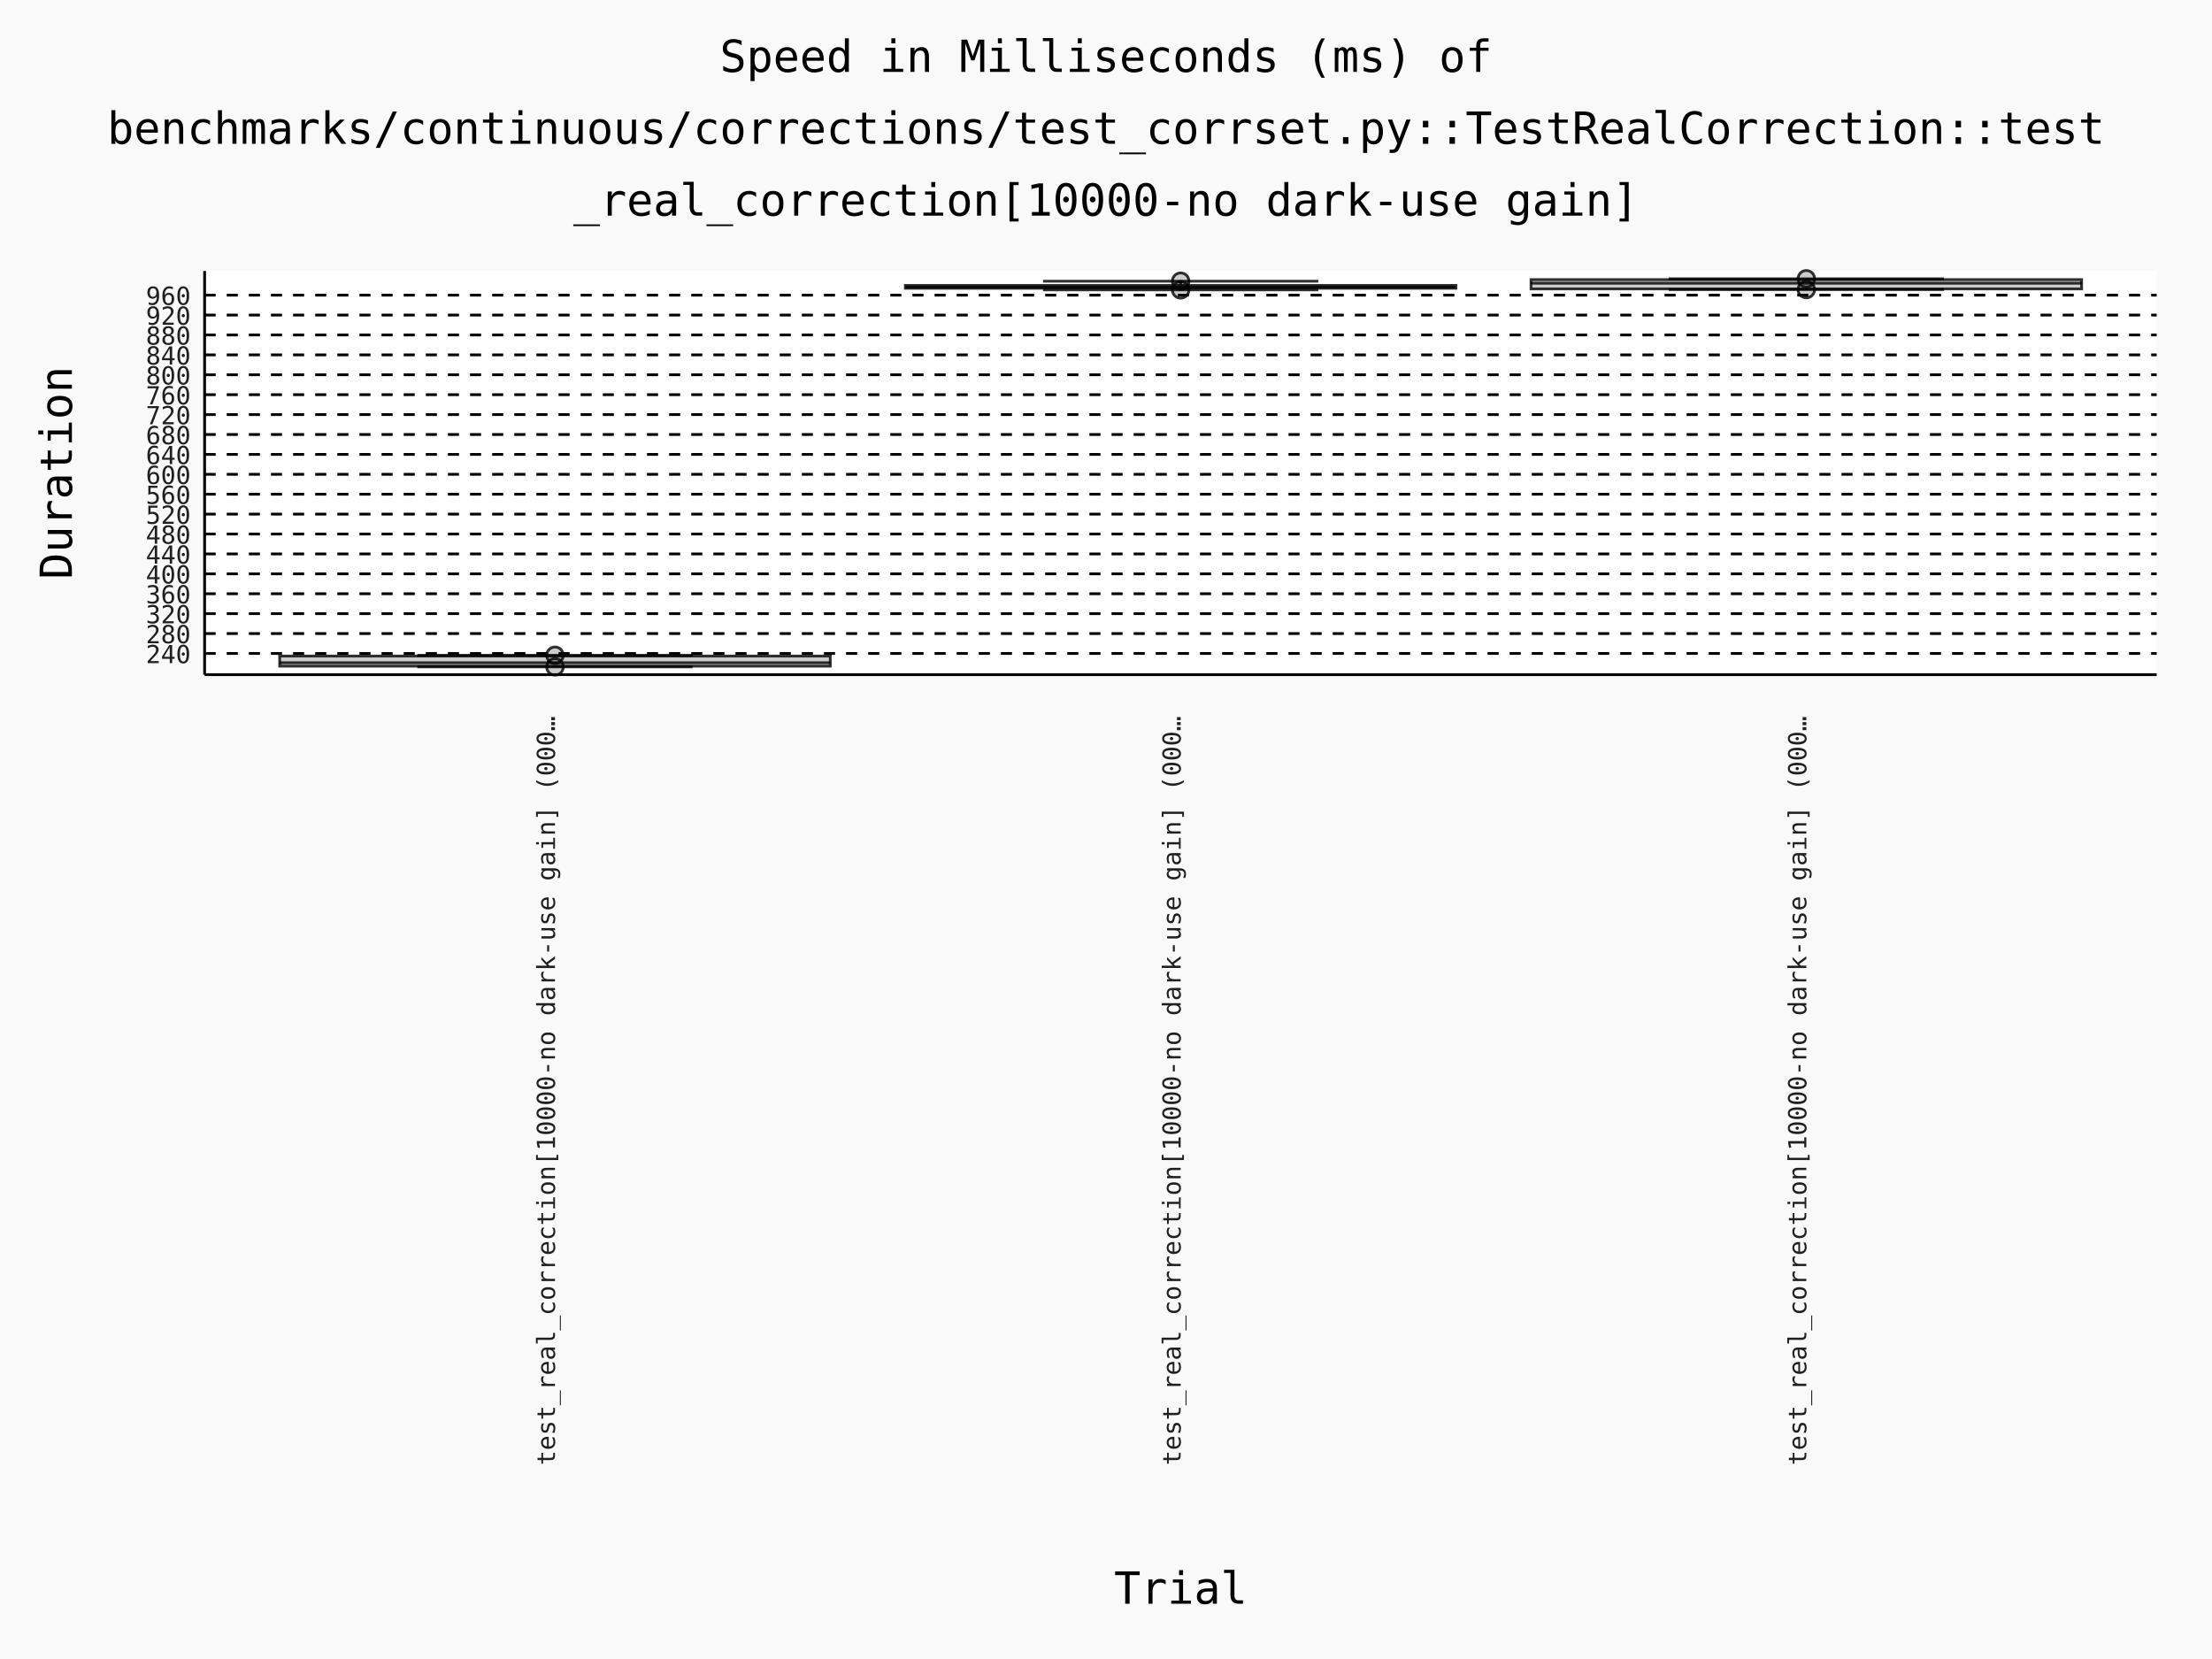
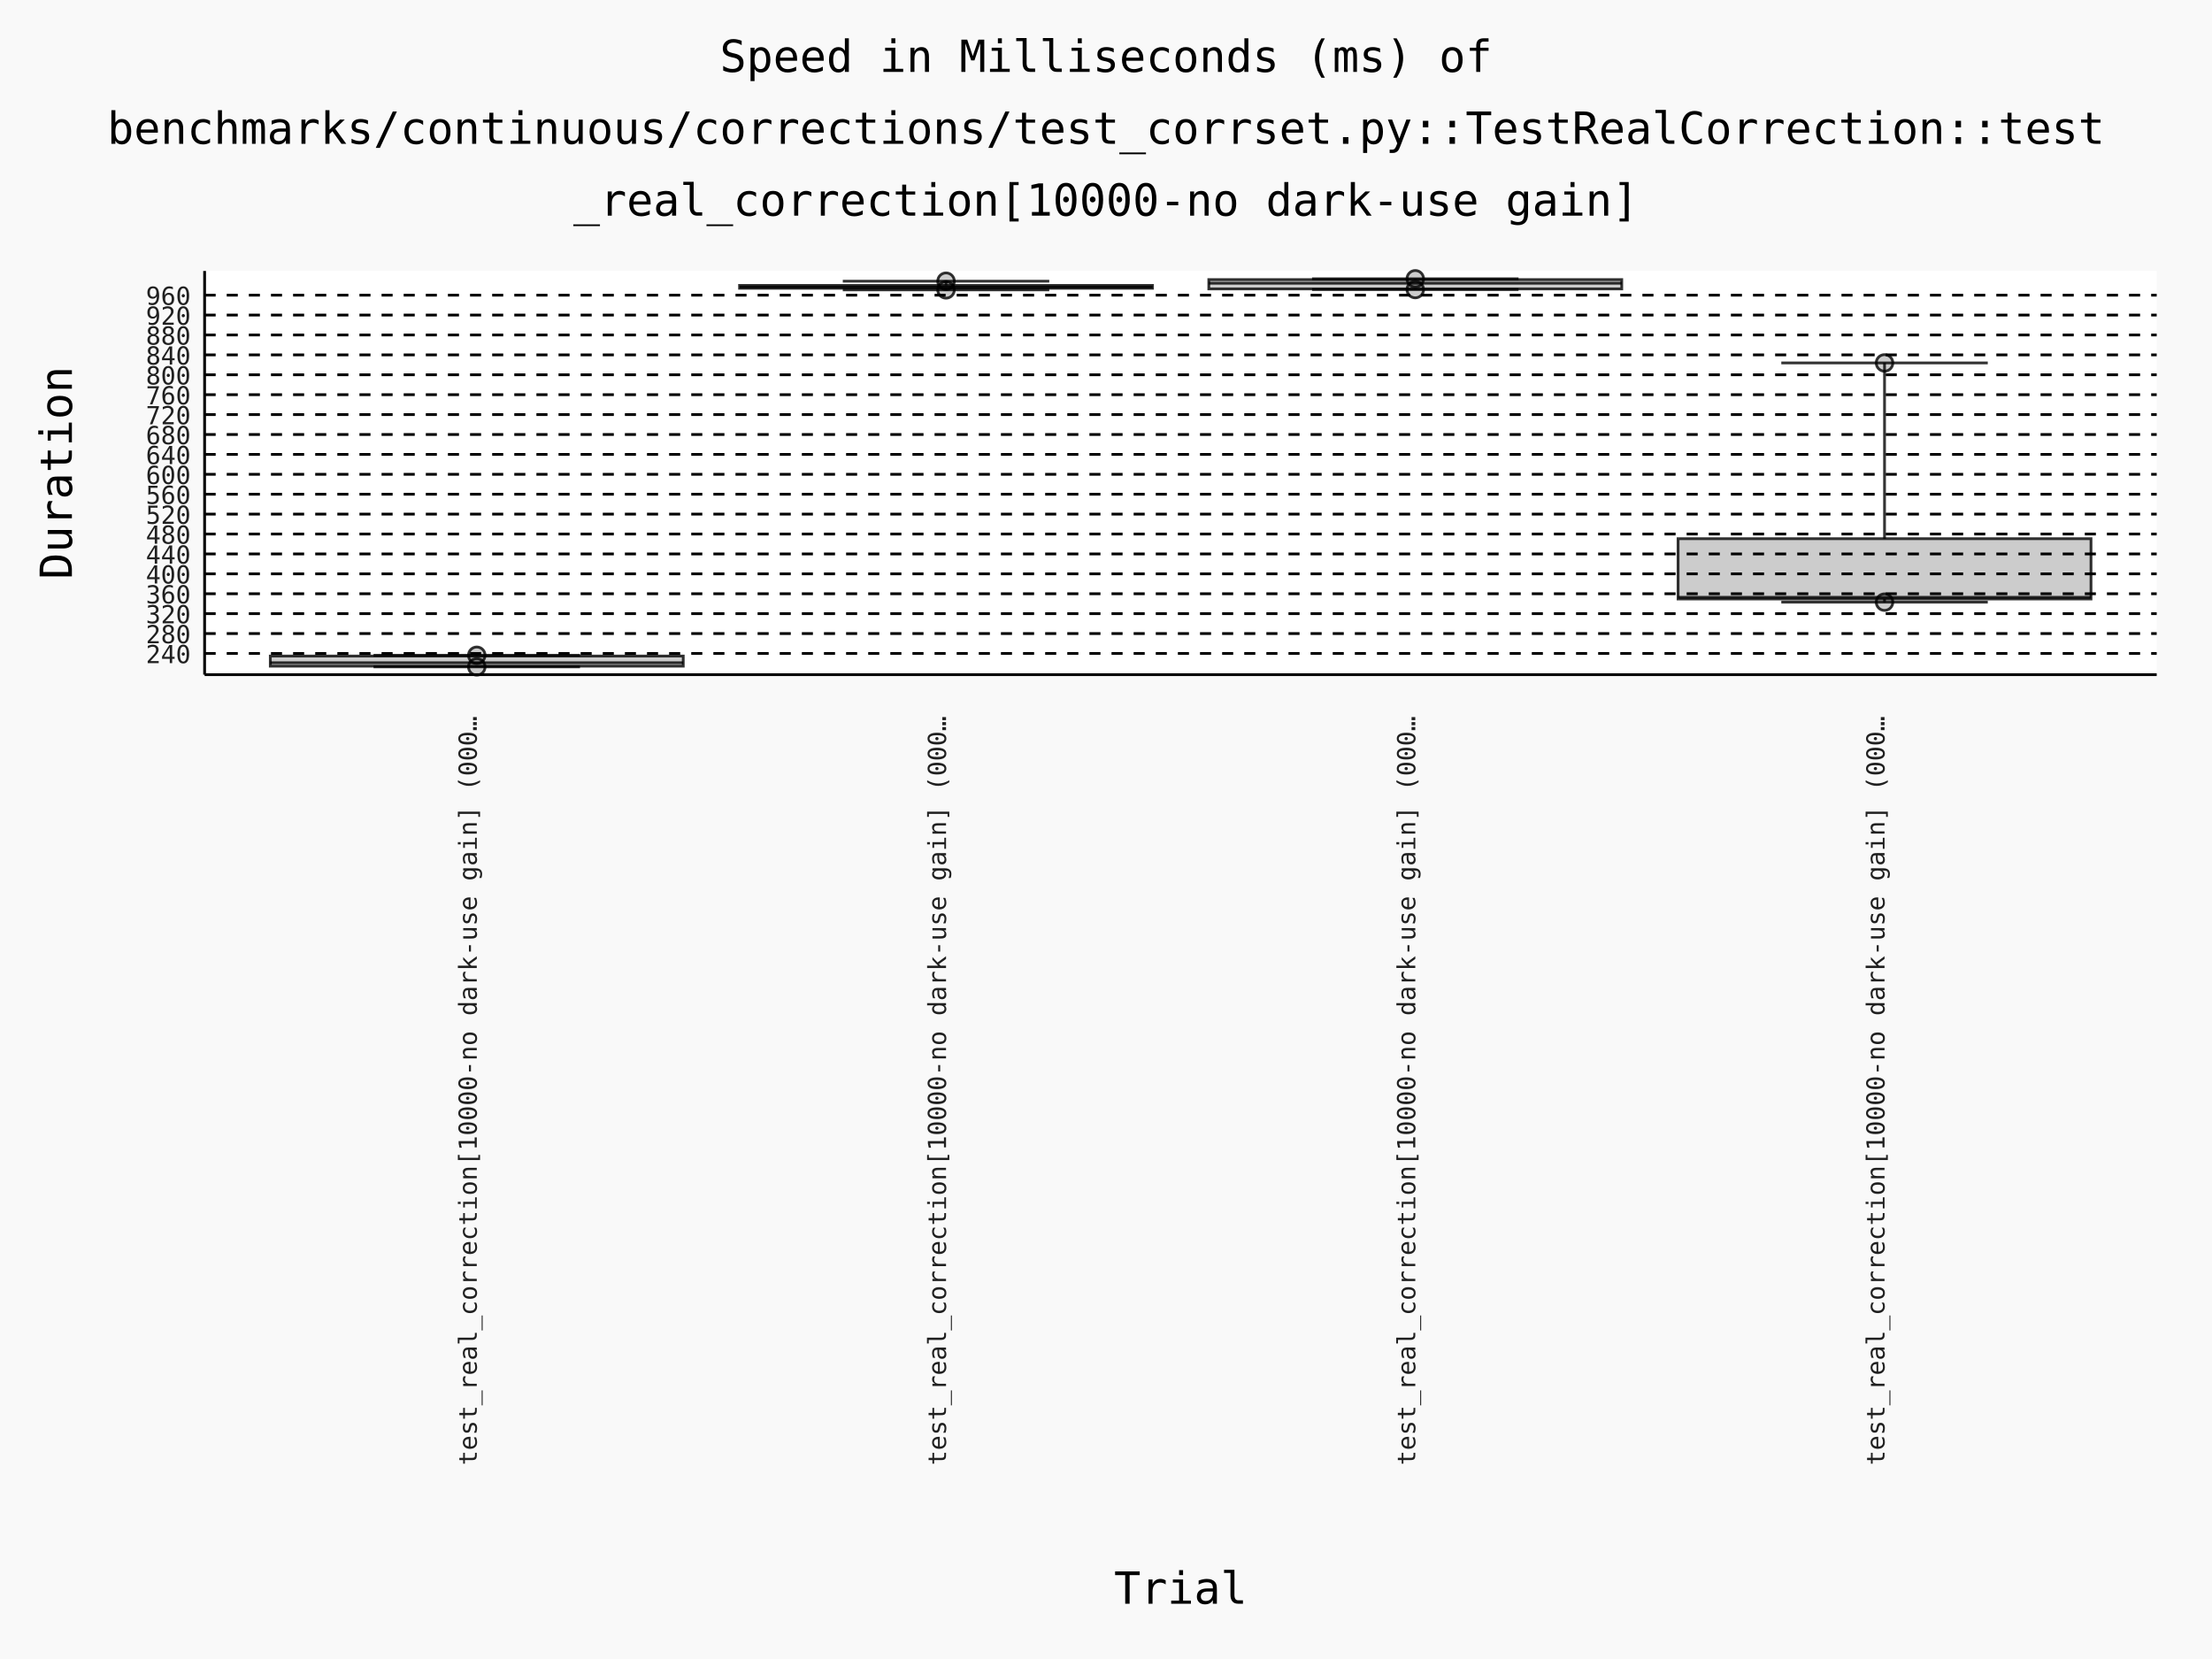
- <svg xmlns="http://www.w3.org/2000/svg" id="chart-ae75ebbc-30ff-4622-a41f-8408564d9d58" class="pygal-chart" viewBox="0 0 800 600">
+ <svg xmlns="http://www.w3.org/2000/svg" id="chart-6c56f52c-1657-470c-bba4-bd896256bdac" class="pygal-chart" viewBox="0 0 800 600">
  <defs>
-     <style type="text/css">#chart-ae75ebbc-30ff-4622-a41f-8408564d9d58{-webkit-user-select:none;-webkit-font-smoothing:antialiased;font-family:Consolas,"Deja Vu Sans Mono","Bitstream Vera Sans Mono","Courier New",monospace}#chart-ae75ebbc-30ff-4622-a41f-8408564d9d58 .title{font-family:Consolas,"Deja Vu Sans Mono","Bitstream Vera Sans Mono","Courier New",monospace;font-size:16px}#chart-ae75ebbc-30ff-4622-a41f-8408564d9d58 .legends .legend text{font-family:Consolas,"Deja Vu Sans Mono","Bitstream Vera Sans Mono","Courier New",monospace;font-size:14px}#chart-ae75ebbc-30ff-4622-a41f-8408564d9d58 .axis text{font-family:Consolas,"Deja Vu Sans Mono","Bitstream Vera Sans Mono","Courier New",monospace;font-size:10px}#chart-ae75ebbc-30ff-4622-a41f-8408564d9d58 .axis text.major{font-family:Consolas,"Deja Vu Sans Mono","Bitstream Vera Sans Mono","Courier New",monospace;font-size:10px}#chart-ae75ebbc-30ff-4622-a41f-8408564d9d58 .text-overlay text.value{font-family:Consolas,"Deja Vu Sans Mono","Bitstream Vera Sans Mono","Courier New",monospace;font-size:16px}#chart-ae75ebbc-30ff-4622-a41f-8408564d9d58 .text-overlay text.label{font-family:Consolas,"Deja Vu Sans Mono","Bitstream Vera Sans Mono","Courier New",monospace;font-size:10px}#chart-ae75ebbc-30ff-4622-a41f-8408564d9d58 .tooltip{font-family:Consolas,"Deja Vu Sans Mono","Bitstream Vera Sans Mono","Courier New",monospace;font-size:14px}#chart-ae75ebbc-30ff-4622-a41f-8408564d9d58 text.no_data{font-family:Consolas,"Deja Vu Sans Mono","Bitstream Vera Sans Mono","Courier New",monospace;font-size:64px}
- #chart-ae75ebbc-30ff-4622-a41f-8408564d9d58{background-color:rgba(249,249,249,1)}#chart-ae75ebbc-30ff-4622-a41f-8408564d9d58 path,#chart-ae75ebbc-30ff-4622-a41f-8408564d9d58 line,#chart-ae75ebbc-30ff-4622-a41f-8408564d9d58 rect,#chart-ae75ebbc-30ff-4622-a41f-8408564d9d58 circle{-webkit-transition:150ms;-moz-transition:150ms;transition:150ms}#chart-ae75ebbc-30ff-4622-a41f-8408564d9d58 .graph &gt; .background{fill:rgba(249,249,249,1)}#chart-ae75ebbc-30ff-4622-a41f-8408564d9d58 .plot &gt; .background{fill:rgba(255,255,255,1)}#chart-ae75ebbc-30ff-4622-a41f-8408564d9d58 .graph{fill:rgba(0,0,0,.87)}#chart-ae75ebbc-30ff-4622-a41f-8408564d9d58 text.no_data{fill:rgba(0,0,0,1)}#chart-ae75ebbc-30ff-4622-a41f-8408564d9d58 .title{fill:rgba(0,0,0,1)}#chart-ae75ebbc-30ff-4622-a41f-8408564d9d58 .legends .legend text{fill:rgba(0,0,0,.87)}#chart-ae75ebbc-30ff-4622-a41f-8408564d9d58 .legends .legend:hover text{fill:rgba(0,0,0,1)}#chart-ae75ebbc-30ff-4622-a41f-8408564d9d58 .axis .line{stroke:rgba(0,0,0,1)}#chart-ae75ebbc-30ff-4622-a41f-8408564d9d58 .axis .guide.line{stroke:rgba(0,0,0,.54)}#chart-ae75ebbc-30ff-4622-a41f-8408564d9d58 .axis .major.line{stroke:rgba(0,0,0,.87)}#chart-ae75ebbc-30ff-4622-a41f-8408564d9d58 .axis text.major{fill:rgba(0,0,0,1)}#chart-ae75ebbc-30ff-4622-a41f-8408564d9d58 .axis.y .guides:hover .guide.line,#chart-ae75ebbc-30ff-4622-a41f-8408564d9d58 .line-graph .axis.x .guides:hover .guide.line,#chart-ae75ebbc-30ff-4622-a41f-8408564d9d58 .stackedline-graph .axis.x .guides:hover .guide.line,#chart-ae75ebbc-30ff-4622-a41f-8408564d9d58 .xy-graph .axis.x .guides:hover .guide.line{stroke:rgba(0,0,0,1)}#chart-ae75ebbc-30ff-4622-a41f-8408564d9d58 .axis .guides:hover text{fill:rgba(0,0,0,1)}#chart-ae75ebbc-30ff-4622-a41f-8408564d9d58 .reactive{fill-opacity:.7;stroke-opacity:.8;stroke-width:1}#chart-ae75ebbc-30ff-4622-a41f-8408564d9d58 .ci{stroke:rgba(0,0,0,.87)}#chart-ae75ebbc-30ff-4622-a41f-8408564d9d58 .reactive.active,#chart-ae75ebbc-30ff-4622-a41f-8408564d9d58 .active .reactive{fill-opacity:.8;stroke-opacity:.9;stroke-width:4}#chart-ae75ebbc-30ff-4622-a41f-8408564d9d58 .ci .reactive.active{stroke-width:1.5}#chart-ae75ebbc-30ff-4622-a41f-8408564d9d58 .series text{fill:rgba(0,0,0,1)}#chart-ae75ebbc-30ff-4622-a41f-8408564d9d58 .tooltip rect{fill:rgba(255,255,255,1);stroke:rgba(0,0,0,1);-webkit-transition:opacity 150ms;-moz-transition:opacity 150ms;transition:opacity 150ms}#chart-ae75ebbc-30ff-4622-a41f-8408564d9d58 .tooltip .label{fill:rgba(0,0,0,.87)}#chart-ae75ebbc-30ff-4622-a41f-8408564d9d58 .tooltip .label{fill:rgba(0,0,0,.87)}#chart-ae75ebbc-30ff-4622-a41f-8408564d9d58 .tooltip .legend{font-size:.8em;fill:rgba(0,0,0,.54)}#chart-ae75ebbc-30ff-4622-a41f-8408564d9d58 .tooltip .x_label{font-size:.6em;fill:rgba(0,0,0,1)}#chart-ae75ebbc-30ff-4622-a41f-8408564d9d58 .tooltip .xlink{font-size:.5em;text-decoration:underline}#chart-ae75ebbc-30ff-4622-a41f-8408564d9d58 .tooltip .value{font-size:1.5em}#chart-ae75ebbc-30ff-4622-a41f-8408564d9d58 .bound{font-size:.5em}#chart-ae75ebbc-30ff-4622-a41f-8408564d9d58 .max-value{font-size:.75em;fill:rgba(0,0,0,.54)}#chart-ae75ebbc-30ff-4622-a41f-8408564d9d58 .map-element{fill:rgba(255,255,255,1);stroke:rgba(0,0,0,.54) !important}#chart-ae75ebbc-30ff-4622-a41f-8408564d9d58 .map-element .reactive{fill-opacity:inherit;stroke-opacity:inherit}#chart-ae75ebbc-30ff-4622-a41f-8408564d9d58 .color-0,#chart-ae75ebbc-30ff-4622-a41f-8408564d9d58 .color-0 a:visited{stroke:#000000;fill:#000000}#chart-ae75ebbc-30ff-4622-a41f-8408564d9d58 .color-1,#chart-ae75ebbc-30ff-4622-a41f-8408564d9d58 .color-1 a:visited{stroke:#000000;fill:#000000}#chart-ae75ebbc-30ff-4622-a41f-8408564d9d58 .color-2,#chart-ae75ebbc-30ff-4622-a41f-8408564d9d58 .color-2 a:visited{stroke:#000000;fill:#000000}#chart-ae75ebbc-30ff-4622-a41f-8408564d9d58 .text-overlay .color-0 text{fill:white}#chart-ae75ebbc-30ff-4622-a41f-8408564d9d58 .text-overlay .color-1 text{fill:white}#chart-ae75ebbc-30ff-4622-a41f-8408564d9d58 .text-overlay .color-2 text{fill:white}
- #chart-ae75ebbc-30ff-4622-a41f-8408564d9d58 text.no_data{text-anchor:middle}#chart-ae75ebbc-30ff-4622-a41f-8408564d9d58 .guide.line{fill:none}#chart-ae75ebbc-30ff-4622-a41f-8408564d9d58 .centered{text-anchor:middle}#chart-ae75ebbc-30ff-4622-a41f-8408564d9d58 .title{text-anchor:middle}#chart-ae75ebbc-30ff-4622-a41f-8408564d9d58 .legends .legend text{fill-opacity:1}#chart-ae75ebbc-30ff-4622-a41f-8408564d9d58 .axis.x text{text-anchor:middle}#chart-ae75ebbc-30ff-4622-a41f-8408564d9d58 .axis.x:not(.web) text[transform]{text-anchor:start}#chart-ae75ebbc-30ff-4622-a41f-8408564d9d58 .axis.x:not(.web) text[transform].backwards{text-anchor:end}#chart-ae75ebbc-30ff-4622-a41f-8408564d9d58 .axis.y text{text-anchor:end}#chart-ae75ebbc-30ff-4622-a41f-8408564d9d58 .axis.y text[transform].backwards{text-anchor:start}#chart-ae75ebbc-30ff-4622-a41f-8408564d9d58 .axis.y2 text{text-anchor:start}#chart-ae75ebbc-30ff-4622-a41f-8408564d9d58 .axis.y2 text[transform].backwards{text-anchor:end}#chart-ae75ebbc-30ff-4622-a41f-8408564d9d58 .axis .guide.line{stroke-dasharray:4,4;stroke:black}#chart-ae75ebbc-30ff-4622-a41f-8408564d9d58 .axis .major.guide.line{stroke-dasharray:6,6;stroke:black}#chart-ae75ebbc-30ff-4622-a41f-8408564d9d58 .horizontal .axis.y .guide.line,#chart-ae75ebbc-30ff-4622-a41f-8408564d9d58 .horizontal .axis.y2 .guide.line,#chart-ae75ebbc-30ff-4622-a41f-8408564d9d58 .vertical .axis.x .guide.line{opacity:0}#chart-ae75ebbc-30ff-4622-a41f-8408564d9d58 .horizontal .axis.always_show .guide.line,#chart-ae75ebbc-30ff-4622-a41f-8408564d9d58 .vertical .axis.always_show .guide.line{opacity:1 !important}#chart-ae75ebbc-30ff-4622-a41f-8408564d9d58 .axis.y .guides:hover .guide.line,#chart-ae75ebbc-30ff-4622-a41f-8408564d9d58 .axis.y2 .guides:hover .guide.line,#chart-ae75ebbc-30ff-4622-a41f-8408564d9d58 .axis.x .guides:hover .guide.line{opacity:1}#chart-ae75ebbc-30ff-4622-a41f-8408564d9d58 .axis .guides:hover text{opacity:1}#chart-ae75ebbc-30ff-4622-a41f-8408564d9d58 .nofill{fill:none}#chart-ae75ebbc-30ff-4622-a41f-8408564d9d58 .subtle-fill{fill-opacity:.2}#chart-ae75ebbc-30ff-4622-a41f-8408564d9d58 .dot{stroke-width:1px;fill-opacity:1;stroke-opacity:1}#chart-ae75ebbc-30ff-4622-a41f-8408564d9d58 .dot.active{stroke-width:5px}#chart-ae75ebbc-30ff-4622-a41f-8408564d9d58 .dot.negative{fill:transparent}#chart-ae75ebbc-30ff-4622-a41f-8408564d9d58 text,#chart-ae75ebbc-30ff-4622-a41f-8408564d9d58 tspan{stroke:none !important}#chart-ae75ebbc-30ff-4622-a41f-8408564d9d58 .series text.active{opacity:1}#chart-ae75ebbc-30ff-4622-a41f-8408564d9d58 .tooltip rect{fill-opacity:.95;stroke-width:.5}#chart-ae75ebbc-30ff-4622-a41f-8408564d9d58 .tooltip text{fill-opacity:1}#chart-ae75ebbc-30ff-4622-a41f-8408564d9d58 .showable{visibility:hidden}#chart-ae75ebbc-30ff-4622-a41f-8408564d9d58 .showable.shown{visibility:visible}#chart-ae75ebbc-30ff-4622-a41f-8408564d9d58 .gauge-background{fill:rgba(229,229,229,1);stroke:none}#chart-ae75ebbc-30ff-4622-a41f-8408564d9d58 .bg-lines{stroke:rgba(249,249,249,1);stroke-width:2px}
+     <style type="text/css">#chart-6c56f52c-1657-470c-bba4-bd896256bdac{-webkit-user-select:none;-webkit-font-smoothing:antialiased;font-family:Consolas,"Deja Vu Sans Mono","Bitstream Vera Sans Mono","Courier New",monospace}#chart-6c56f52c-1657-470c-bba4-bd896256bdac .title{font-family:Consolas,"Deja Vu Sans Mono","Bitstream Vera Sans Mono","Courier New",monospace;font-size:16px}#chart-6c56f52c-1657-470c-bba4-bd896256bdac .legends .legend text{font-family:Consolas,"Deja Vu Sans Mono","Bitstream Vera Sans Mono","Courier New",monospace;font-size:14px}#chart-6c56f52c-1657-470c-bba4-bd896256bdac .axis text{font-family:Consolas,"Deja Vu Sans Mono","Bitstream Vera Sans Mono","Courier New",monospace;font-size:10px}#chart-6c56f52c-1657-470c-bba4-bd896256bdac .axis text.major{font-family:Consolas,"Deja Vu Sans Mono","Bitstream Vera Sans Mono","Courier New",monospace;font-size:10px}#chart-6c56f52c-1657-470c-bba4-bd896256bdac .text-overlay text.value{font-family:Consolas,"Deja Vu Sans Mono","Bitstream Vera Sans Mono","Courier New",monospace;font-size:16px}#chart-6c56f52c-1657-470c-bba4-bd896256bdac .text-overlay text.label{font-family:Consolas,"Deja Vu Sans Mono","Bitstream Vera Sans Mono","Courier New",monospace;font-size:10px}#chart-6c56f52c-1657-470c-bba4-bd896256bdac .tooltip{font-family:Consolas,"Deja Vu Sans Mono","Bitstream Vera Sans Mono","Courier New",monospace;font-size:14px}#chart-6c56f52c-1657-470c-bba4-bd896256bdac text.no_data{font-family:Consolas,"Deja Vu Sans Mono","Bitstream Vera Sans Mono","Courier New",monospace;font-size:64px}
+ #chart-6c56f52c-1657-470c-bba4-bd896256bdac{background-color:rgba(249,249,249,1)}#chart-6c56f52c-1657-470c-bba4-bd896256bdac path,#chart-6c56f52c-1657-470c-bba4-bd896256bdac line,#chart-6c56f52c-1657-470c-bba4-bd896256bdac rect,#chart-6c56f52c-1657-470c-bba4-bd896256bdac circle{-webkit-transition:150ms;-moz-transition:150ms;transition:150ms}#chart-6c56f52c-1657-470c-bba4-bd896256bdac .graph &gt; .background{fill:rgba(249,249,249,1)}#chart-6c56f52c-1657-470c-bba4-bd896256bdac .plot &gt; .background{fill:rgba(255,255,255,1)}#chart-6c56f52c-1657-470c-bba4-bd896256bdac .graph{fill:rgba(0,0,0,.87)}#chart-6c56f52c-1657-470c-bba4-bd896256bdac text.no_data{fill:rgba(0,0,0,1)}#chart-6c56f52c-1657-470c-bba4-bd896256bdac .title{fill:rgba(0,0,0,1)}#chart-6c56f52c-1657-470c-bba4-bd896256bdac .legends .legend text{fill:rgba(0,0,0,.87)}#chart-6c56f52c-1657-470c-bba4-bd896256bdac .legends .legend:hover text{fill:rgba(0,0,0,1)}#chart-6c56f52c-1657-470c-bba4-bd896256bdac .axis .line{stroke:rgba(0,0,0,1)}#chart-6c56f52c-1657-470c-bba4-bd896256bdac .axis .guide.line{stroke:rgba(0,0,0,.54)}#chart-6c56f52c-1657-470c-bba4-bd896256bdac .axis .major.line{stroke:rgba(0,0,0,.87)}#chart-6c56f52c-1657-470c-bba4-bd896256bdac .axis text.major{fill:rgba(0,0,0,1)}#chart-6c56f52c-1657-470c-bba4-bd896256bdac .axis.y .guides:hover .guide.line,#chart-6c56f52c-1657-470c-bba4-bd896256bdac .line-graph .axis.x .guides:hover .guide.line,#chart-6c56f52c-1657-470c-bba4-bd896256bdac .stackedline-graph .axis.x .guides:hover .guide.line,#chart-6c56f52c-1657-470c-bba4-bd896256bdac .xy-graph .axis.x .guides:hover .guide.line{stroke:rgba(0,0,0,1)}#chart-6c56f52c-1657-470c-bba4-bd896256bdac .axis .guides:hover text{fill:rgba(0,0,0,1)}#chart-6c56f52c-1657-470c-bba4-bd896256bdac .reactive{fill-opacity:.7;stroke-opacity:.8;stroke-width:1}#chart-6c56f52c-1657-470c-bba4-bd896256bdac .ci{stroke:rgba(0,0,0,.87)}#chart-6c56f52c-1657-470c-bba4-bd896256bdac .reactive.active,#chart-6c56f52c-1657-470c-bba4-bd896256bdac .active .reactive{fill-opacity:.8;stroke-opacity:.9;stroke-width:4}#chart-6c56f52c-1657-470c-bba4-bd896256bdac .ci .reactive.active{stroke-width:1.5}#chart-6c56f52c-1657-470c-bba4-bd896256bdac .series text{fill:rgba(0,0,0,1)}#chart-6c56f52c-1657-470c-bba4-bd896256bdac .tooltip rect{fill:rgba(255,255,255,1);stroke:rgba(0,0,0,1);-webkit-transition:opacity 150ms;-moz-transition:opacity 150ms;transition:opacity 150ms}#chart-6c56f52c-1657-470c-bba4-bd896256bdac .tooltip .label{fill:rgba(0,0,0,.87)}#chart-6c56f52c-1657-470c-bba4-bd896256bdac .tooltip .label{fill:rgba(0,0,0,.87)}#chart-6c56f52c-1657-470c-bba4-bd896256bdac .tooltip .legend{font-size:.8em;fill:rgba(0,0,0,.54)}#chart-6c56f52c-1657-470c-bba4-bd896256bdac .tooltip .x_label{font-size:.6em;fill:rgba(0,0,0,1)}#chart-6c56f52c-1657-470c-bba4-bd896256bdac .tooltip .xlink{font-size:.5em;text-decoration:underline}#chart-6c56f52c-1657-470c-bba4-bd896256bdac .tooltip .value{font-size:1.5em}#chart-6c56f52c-1657-470c-bba4-bd896256bdac .bound{font-size:.5em}#chart-6c56f52c-1657-470c-bba4-bd896256bdac .max-value{font-size:.75em;fill:rgba(0,0,0,.54)}#chart-6c56f52c-1657-470c-bba4-bd896256bdac .map-element{fill:rgba(255,255,255,1);stroke:rgba(0,0,0,.54) !important}#chart-6c56f52c-1657-470c-bba4-bd896256bdac .map-element .reactive{fill-opacity:inherit;stroke-opacity:inherit}#chart-6c56f52c-1657-470c-bba4-bd896256bdac .color-0,#chart-6c56f52c-1657-470c-bba4-bd896256bdac .color-0 a:visited{stroke:#000000;fill:#000000}#chart-6c56f52c-1657-470c-bba4-bd896256bdac .color-1,#chart-6c56f52c-1657-470c-bba4-bd896256bdac .color-1 a:visited{stroke:#000000;fill:#000000}#chart-6c56f52c-1657-470c-bba4-bd896256bdac .color-2,#chart-6c56f52c-1657-470c-bba4-bd896256bdac .color-2 a:visited{stroke:#000000;fill:#000000}#chart-6c56f52c-1657-470c-bba4-bd896256bdac .color-3,#chart-6c56f52c-1657-470c-bba4-bd896256bdac .color-3 a:visited{stroke:#000000;fill:#000000}#chart-6c56f52c-1657-470c-bba4-bd896256bdac .text-overlay .color-0 text{fill:white}#chart-6c56f52c-1657-470c-bba4-bd896256bdac .text-overlay .color-1 text{fill:white}#chart-6c56f52c-1657-470c-bba4-bd896256bdac .text-overlay .color-2 text{fill:white}#chart-6c56f52c-1657-470c-bba4-bd896256bdac .text-overlay .color-3 text{fill:white}
+ #chart-6c56f52c-1657-470c-bba4-bd896256bdac text.no_data{text-anchor:middle}#chart-6c56f52c-1657-470c-bba4-bd896256bdac .guide.line{fill:none}#chart-6c56f52c-1657-470c-bba4-bd896256bdac .centered{text-anchor:middle}#chart-6c56f52c-1657-470c-bba4-bd896256bdac .title{text-anchor:middle}#chart-6c56f52c-1657-470c-bba4-bd896256bdac .legends .legend text{fill-opacity:1}#chart-6c56f52c-1657-470c-bba4-bd896256bdac .axis.x text{text-anchor:middle}#chart-6c56f52c-1657-470c-bba4-bd896256bdac .axis.x:not(.web) text[transform]{text-anchor:start}#chart-6c56f52c-1657-470c-bba4-bd896256bdac .axis.x:not(.web) text[transform].backwards{text-anchor:end}#chart-6c56f52c-1657-470c-bba4-bd896256bdac .axis.y text{text-anchor:end}#chart-6c56f52c-1657-470c-bba4-bd896256bdac .axis.y text[transform].backwards{text-anchor:start}#chart-6c56f52c-1657-470c-bba4-bd896256bdac .axis.y2 text{text-anchor:start}#chart-6c56f52c-1657-470c-bba4-bd896256bdac .axis.y2 text[transform].backwards{text-anchor:end}#chart-6c56f52c-1657-470c-bba4-bd896256bdac .axis .guide.line{stroke-dasharray:4,4;stroke:black}#chart-6c56f52c-1657-470c-bba4-bd896256bdac .axis .major.guide.line{stroke-dasharray:6,6;stroke:black}#chart-6c56f52c-1657-470c-bba4-bd896256bdac .horizontal .axis.y .guide.line,#chart-6c56f52c-1657-470c-bba4-bd896256bdac .horizontal .axis.y2 .guide.line,#chart-6c56f52c-1657-470c-bba4-bd896256bdac .vertical .axis.x .guide.line{opacity:0}#chart-6c56f52c-1657-470c-bba4-bd896256bdac .horizontal .axis.always_show .guide.line,#chart-6c56f52c-1657-470c-bba4-bd896256bdac .vertical .axis.always_show .guide.line{opacity:1 !important}#chart-6c56f52c-1657-470c-bba4-bd896256bdac .axis.y .guides:hover .guide.line,#chart-6c56f52c-1657-470c-bba4-bd896256bdac .axis.y2 .guides:hover .guide.line,#chart-6c56f52c-1657-470c-bba4-bd896256bdac .axis.x .guides:hover .guide.line{opacity:1}#chart-6c56f52c-1657-470c-bba4-bd896256bdac .axis .guides:hover text{opacity:1}#chart-6c56f52c-1657-470c-bba4-bd896256bdac .nofill{fill:none}#chart-6c56f52c-1657-470c-bba4-bd896256bdac .subtle-fill{fill-opacity:.2}#chart-6c56f52c-1657-470c-bba4-bd896256bdac .dot{stroke-width:1px;fill-opacity:1;stroke-opacity:1}#chart-6c56f52c-1657-470c-bba4-bd896256bdac .dot.active{stroke-width:5px}#chart-6c56f52c-1657-470c-bba4-bd896256bdac .dot.negative{fill:transparent}#chart-6c56f52c-1657-470c-bba4-bd896256bdac text,#chart-6c56f52c-1657-470c-bba4-bd896256bdac tspan{stroke:none !important}#chart-6c56f52c-1657-470c-bba4-bd896256bdac .series text.active{opacity:1}#chart-6c56f52c-1657-470c-bba4-bd896256bdac .tooltip rect{fill-opacity:.95;stroke-width:.5}#chart-6c56f52c-1657-470c-bba4-bd896256bdac .tooltip text{fill-opacity:1}#chart-6c56f52c-1657-470c-bba4-bd896256bdac .showable{visibility:hidden}#chart-6c56f52c-1657-470c-bba4-bd896256bdac .showable.shown{visibility:visible}#chart-6c56f52c-1657-470c-bba4-bd896256bdac .gauge-background{fill:rgba(229,229,229,1);stroke:none}#chart-6c56f52c-1657-470c-bba4-bd896256bdac .bg-lines{stroke:rgba(249,249,249,1);stroke-width:2px}
.tooltip .value{font-size:1em !important}.axis text{font-size:9px !important}</style>
  </defs>
  <g class="graph custombox-graph vertical">
    <rect x="0" y="0" width="800" height="600" class="background" />
    <g transform="translate(74, 98)" class="plot">
      <rect x="0" y="0" width="706.0" height="146.0" class="background" />
      <g class="axis y always_show">
        <path d="M0 146 h706" class="line" />
        <g class="guides">
          <path d="M0 138.333 h706" class="guide line" />
          <text x="-5" y="141.833" class="">240</text>
        </g>
        <g class="guides">
          <path d="M0 131.134 h706" class="guide line" />
          <text x="-5" y="134.634" class="">280</text>
        </g>
        <g class="guides">
          <path d="M0 123.934 h706" class="guide line" />
          <text x="-5" y="127.434" class="">320</text>
        </g>
        <g class="guides">
          <path d="M0 116.735 h706" class="guide line" />
          <text x="-5" y="120.235" class="">360</text>
        </g>
        <g class="guides">
          <path d="M0 109.536 h706" class="guide line" />
          <text x="-5" y="113.036" class="">400</text>
        </g>
        <g class="guides">
          <path d="M0 102.337 h706" class="guide line" />
          <text x="-5" y="105.837" class="">440</text>
        </g>
        <g class="guides">
          <path d="M0 95.138 h706" class="guide line" />
          <text x="-5" y="98.638" class="">480</text>
        </g>
        <g class="guides">
          <path d="M0 87.938 h706" class="guide line" />
          <text x="-5" y="91.438" class="">520</text>
        </g>
        <g class="guides">
          <path d="M0 80.739 h706" class="guide line" />
          <text x="-5" y="84.239" class="">560</text>
        </g>
        <g class="guides">
          <path d="M0 73.54 h706" class="guide line" />
          <text x="-5" y="77.04" class="">600</text>
        </g>
        <g class="guides">
          <path d="M0 66.341 h706" class="guide line" />
          <text x="-5" y="69.841" class="">640</text>
        </g>
        <g class="guides">
          <path d="M0 59.142 h706" class="guide line" />
          <text x="-5" y="62.642" class="">680</text>
        </g>
        <g class="guides">
          <path d="M0 51.942 h706" class="guide line" />
          <text x="-5" y="55.442" class="">720</text>
        </g>
        <g class="guides">
          <path d="M0 44.743 h706" class="guide line" />
          <text x="-5" y="48.243" class="">760</text>
        </g>
        <g class="guides">
          <path d="M0 37.544 h706" class="guide line" />
          <text x="-5" y="41.044" class="">800</text>
        </g>
        <g class="guides">
          <path d="M0 30.345 h706" class="guide line" />
          <text x="-5" y="33.845" class="">840</text>
        </g>
        <g class="guides">
          <path d="M0 23.145 h706" class="guide line" />
          <text x="-5" y="26.645" class="">880</text>
        </g>
        <g class="guides">
          <path d="M0 15.946 h706" class="guide line" />
          <text x="-5" y="19.446" class="">920</text>
        </g>
        <g class="guides">
          <path d="M0 8.747 h706" class="guide line" />
          <text x="-5" y="12.247" class="">960</text>
        </g>
      </g>
      <g class="axis x">
        <path d="M0 0 v146" class="line" />
        <g class="guides">
-           <path d="M126.718 0 v146" class="guide line" />
-           <text x="126.718" y="161.0" class="backwards" transform="rotate(270 126.7179 161)">test_real_correction[10000-no dark-use gain] (000…</text>
+           <path d="M98.433 0 v146" class="guide line" />
+           <text x="98.433" y="161.0" class="backwards" transform="rotate(270 98.43269 161)">test_real_correction[10000-no dark-use gain] (000…</text>
        </g>
        <g class="guides">
-           <path d="M353 0 v146" class="guide line" />
-           <text x="353.0" y="161.0" class="backwards" transform="rotate(270 353 161)">test_real_correction[10000-no dark-use gain] (000…</text>
+           <path d="M268.144 0 v146" class="guide line" />
+           <text x="268.144" y="161.0" class="backwards" transform="rotate(270 268.1442 161)">test_real_correction[10000-no dark-use gain] (000…</text>
        </g>
        <g class="guides">
-           <path d="M579.282 0 v146" class="guide line" />
-           <text x="579.282" y="161.0" class="backwards" transform="rotate(270 579.2821 161)">test_real_correction[10000-no dark-use gain] (000…</text>
+           <path d="M437.856 0 v146" class="guide line" />
+           <text x="437.856" y="161.0" class="backwards" transform="rotate(270 437.8558 161)">test_real_correction[10000-no dark-use gain] (000…</text>
+         </g>
+         <g class="guides">
+           <path d="M607.567 0 v146" class="guide line" />
+           <text x="607.567" y="161.0" class="backwards" transform="rotate(270 607.5673 161)">test_real_correction[10000-no dark-use gain] (000…</text>
        </g>
      </g>
      <g class="series serie-0 color-0">
        <g class="boxes">
          <g class="box">
-             <path stroke-width="3" d="M76.936 143.177 L176.5 143.177" class="reactive tooltip-trigger" />
-             <path stroke-width="3" d="M27.154 141.685 L226.282 141.685" class="reactive tooltip-trigger" />
-             <path stroke-width="3" d="M76.936 138.991 L176.5 138.991" class="reactive tooltip-trigger" />
-             <path stroke-width="2" d="M126.718 143.177 L126.718 142.924" class="reactive tooltip-trigger" />
-             <path stroke-width="2" d="M126.718 138.991 L126.718 139.268" class="reactive tooltip-trigger" />
-             <rect x="27.154" y="139.268" height="3.656" width="199.128" class="subtle-fill reactive tooltip-trigger" />
-             <circle cx="126.718" cy="143.177" r="3" class="subtle-fill reactive tooltip-trigger" />
-             <circle cx="126.718" cy="138.991" r="3" class="subtle-fill reactive tooltip-trigger" />
+             <path stroke-width="3" d="M61.096 143.177 L135.769 143.177" class="reactive tooltip-trigger" />
+             <path stroke-width="3" d="M23.76 141.685 L173.106 141.685" class="reactive tooltip-trigger" />
+             <path stroke-width="3" d="M61.096 138.991 L135.769 138.991" class="reactive tooltip-trigger" />
+             <path stroke-width="2" d="M98.433 143.177 L98.433 142.924" class="reactive tooltip-trigger" />
+             <path stroke-width="2" d="M98.433 138.991 L98.433 139.268" class="reactive tooltip-trigger" />
+             <rect x="23.76" y="139.268" height="3.656" width="149.346" class="subtle-fill reactive tooltip-trigger" />
+             <circle cx="98.433" cy="143.177" r="3" class="subtle-fill reactive tooltip-trigger" />
+             <circle cx="98.433" cy="138.991" r="3" class="subtle-fill reactive tooltip-trigger" />
          </g>
        </g>
      </g>
      <g class="series serie-1 color-1">
        <g class="boxes">
          <g class="box">
-             <path stroke-width="3" d="M303.218 6.839 L402.782 6.839" class="reactive tooltip-trigger" />
-             <path stroke-width="3" d="M253.436 5.805 L452.564 5.805" class="reactive tooltip-trigger" />
-             <path stroke-width="3" d="M303.218 3.699 L402.782 3.699" class="reactive tooltip-trigger" />
-             <path stroke-width="2" d="M353 6.839 L353 6.253" class="reactive tooltip-trigger" />
-             <path stroke-width="2" d="M353 3.699 L353 5.22" class="reactive tooltip-trigger" />
-             <rect x="253.436" y="5.22" height="1.033" width="199.128" class="subtle-fill reactive tooltip-trigger" />
-             <circle cx="353" cy="6.839" r="3" class="subtle-fill reactive tooltip-trigger" />
-             <circle cx="353" cy="3.699" r="3" class="subtle-fill reactive tooltip-trigger" />
+             <path stroke-width="3" d="M230.808 6.839 L305.481 6.839" class="reactive tooltip-trigger" />
+             <path stroke-width="3" d="M193.471 5.805 L342.817 5.805" class="reactive tooltip-trigger" />
+             <path stroke-width="3" d="M230.808 3.699 L305.481 3.699" class="reactive tooltip-trigger" />
+             <path stroke-width="2" d="M268.144 6.839 L268.144 6.253" class="reactive tooltip-trigger" />
+             <path stroke-width="2" d="M268.144 3.699 L268.144 5.22" class="reactive tooltip-trigger" />
+             <rect x="193.471" y="5.22" height="1.033" width="149.346" class="subtle-fill reactive tooltip-trigger" />
+             <circle cx="268.144" cy="6.839" r="3" class="subtle-fill reactive tooltip-trigger" />
+             <circle cx="268.144" cy="3.699" r="3" class="subtle-fill reactive tooltip-trigger" />
          </g>
        </g>
      </g>
      <g class="series serie-2 color-2">
        <g class="boxes">
          <g class="box">
-             <path stroke-width="3" d="M529.5 6.724 L629.064 6.724" class="reactive tooltip-trigger" />
-             <path stroke-width="3" d="M479.718 4.431 L678.846 4.431" class="reactive tooltip-trigger" />
-             <path stroke-width="3" d="M529.5 2.832 L629.064 2.832" class="reactive tooltip-trigger" />
-             <path stroke-width="2" d="M579.282 6.724 L579.282 6.488" class="reactive tooltip-trigger" />
-             <path stroke-width="2" d="M579.282 2.832 L579.282 3.117" class="reactive tooltip-trigger" />
-             <rect x="479.718" y="3.117" height="3.371" width="199.128" class="subtle-fill reactive tooltip-trigger" />
-             <circle cx="579.282" cy="6.724" r="3" class="subtle-fill reactive tooltip-trigger" />
-             <circle cx="579.282" cy="2.832" r="3" class="subtle-fill reactive tooltip-trigger" />
+             <path stroke-width="3" d="M400.519 6.724 L475.192 6.724" class="reactive tooltip-trigger" />
+             <path stroke-width="3" d="M363.183 4.431 L512.529 4.431" class="reactive tooltip-trigger" />
+             <path stroke-width="3" d="M400.519 2.832 L475.192 2.832" class="reactive tooltip-trigger" />
+             <path stroke-width="2" d="M437.856 6.724 L437.856 6.488" class="reactive tooltip-trigger" />
+             <path stroke-width="2" d="M437.856 2.832 L437.856 3.117" class="reactive tooltip-trigger" />
+             <rect x="363.183" y="3.117" height="3.371" width="149.346" class="subtle-fill reactive tooltip-trigger" />
+             <circle cx="437.856" cy="6.724" r="3" class="subtle-fill reactive tooltip-trigger" />
+             <circle cx="437.856" cy="2.832" r="3" class="subtle-fill reactive tooltip-trigger" />
+           </g>
+         </g>
+       </g>
+       <g class="series serie-3 color-3">
+         <g class="boxes">
+           <g class="box">
+             <path stroke-width="3" d="M570.231 119.771 L644.904 119.771" class="reactive tooltip-trigger" />
+             <path stroke-width="3" d="M532.894 118.02 L682.24 118.02" class="reactive tooltip-trigger" />
+             <path stroke-width="3" d="M570.231 33.255 L644.904 33.255" class="reactive tooltip-trigger" />
+             <path stroke-width="2" d="M607.567 119.771 L607.567 118.627" class="reactive tooltip-trigger" />
+             <path stroke-width="2" d="M607.567 33.255 L607.567 96.822" class="reactive tooltip-trigger" />
+             <rect x="532.894" y="96.822" height="21.805" width="149.346" class="subtle-fill reactive tooltip-trigger" />
+             <circle cx="607.567" cy="119.771" r="3" class="subtle-fill reactive tooltip-trigger" />
+             <circle cx="607.567" cy="33.255" r="3" class="subtle-fill reactive tooltip-trigger" />
          </g>
        </g>
      </g>
    </g>
    <g class="titles">
      <text x="400.0" y="26" class="title plot_title">Speed in Milliseconds (ms) of</text>
      <text x="400.0" y="52" class="title plot_title">benchmarks/continuous/corrections/test_corrset.py::TestRealCorrection::test</text>
      <text x="400.0" y="78" class="title plot_title">_real_correction[10000-no dark-use gain]</text>
      <text x="427.0" y="580.0" class="title">Trial</text>
      <text x="0" y="197.0" class="title" transform="rotate(-90 0 171)">Duration</text>
    </g>
    <g transform="translate(74, 98)" class="plot overlay">
      <g class="series serie-0 color-0" />
      <g class="series serie-1 color-1" />
      <g class="series serie-2 color-2" />
+       <g class="series serie-3 color-3" />
    </g>
    <g transform="translate(74, 98)" class="plot text-overlay">
      <g class="series serie-0 color-0" />
      <g class="series serie-1 color-1" />
      <g class="series serie-2 color-2" />
+       <g class="series serie-3 color-3" />
    </g>
    <g transform="translate(74, 98)" class="plot tooltip-overlay">
      <g transform="translate(0 0)" style="opacity: 0" class="tooltip">
        <rect rx="0" ry="0" width="0" height="0" class="tooltip-box" />
        <g class="text" />
      </g>
    </g>
  </g>
</svg>
